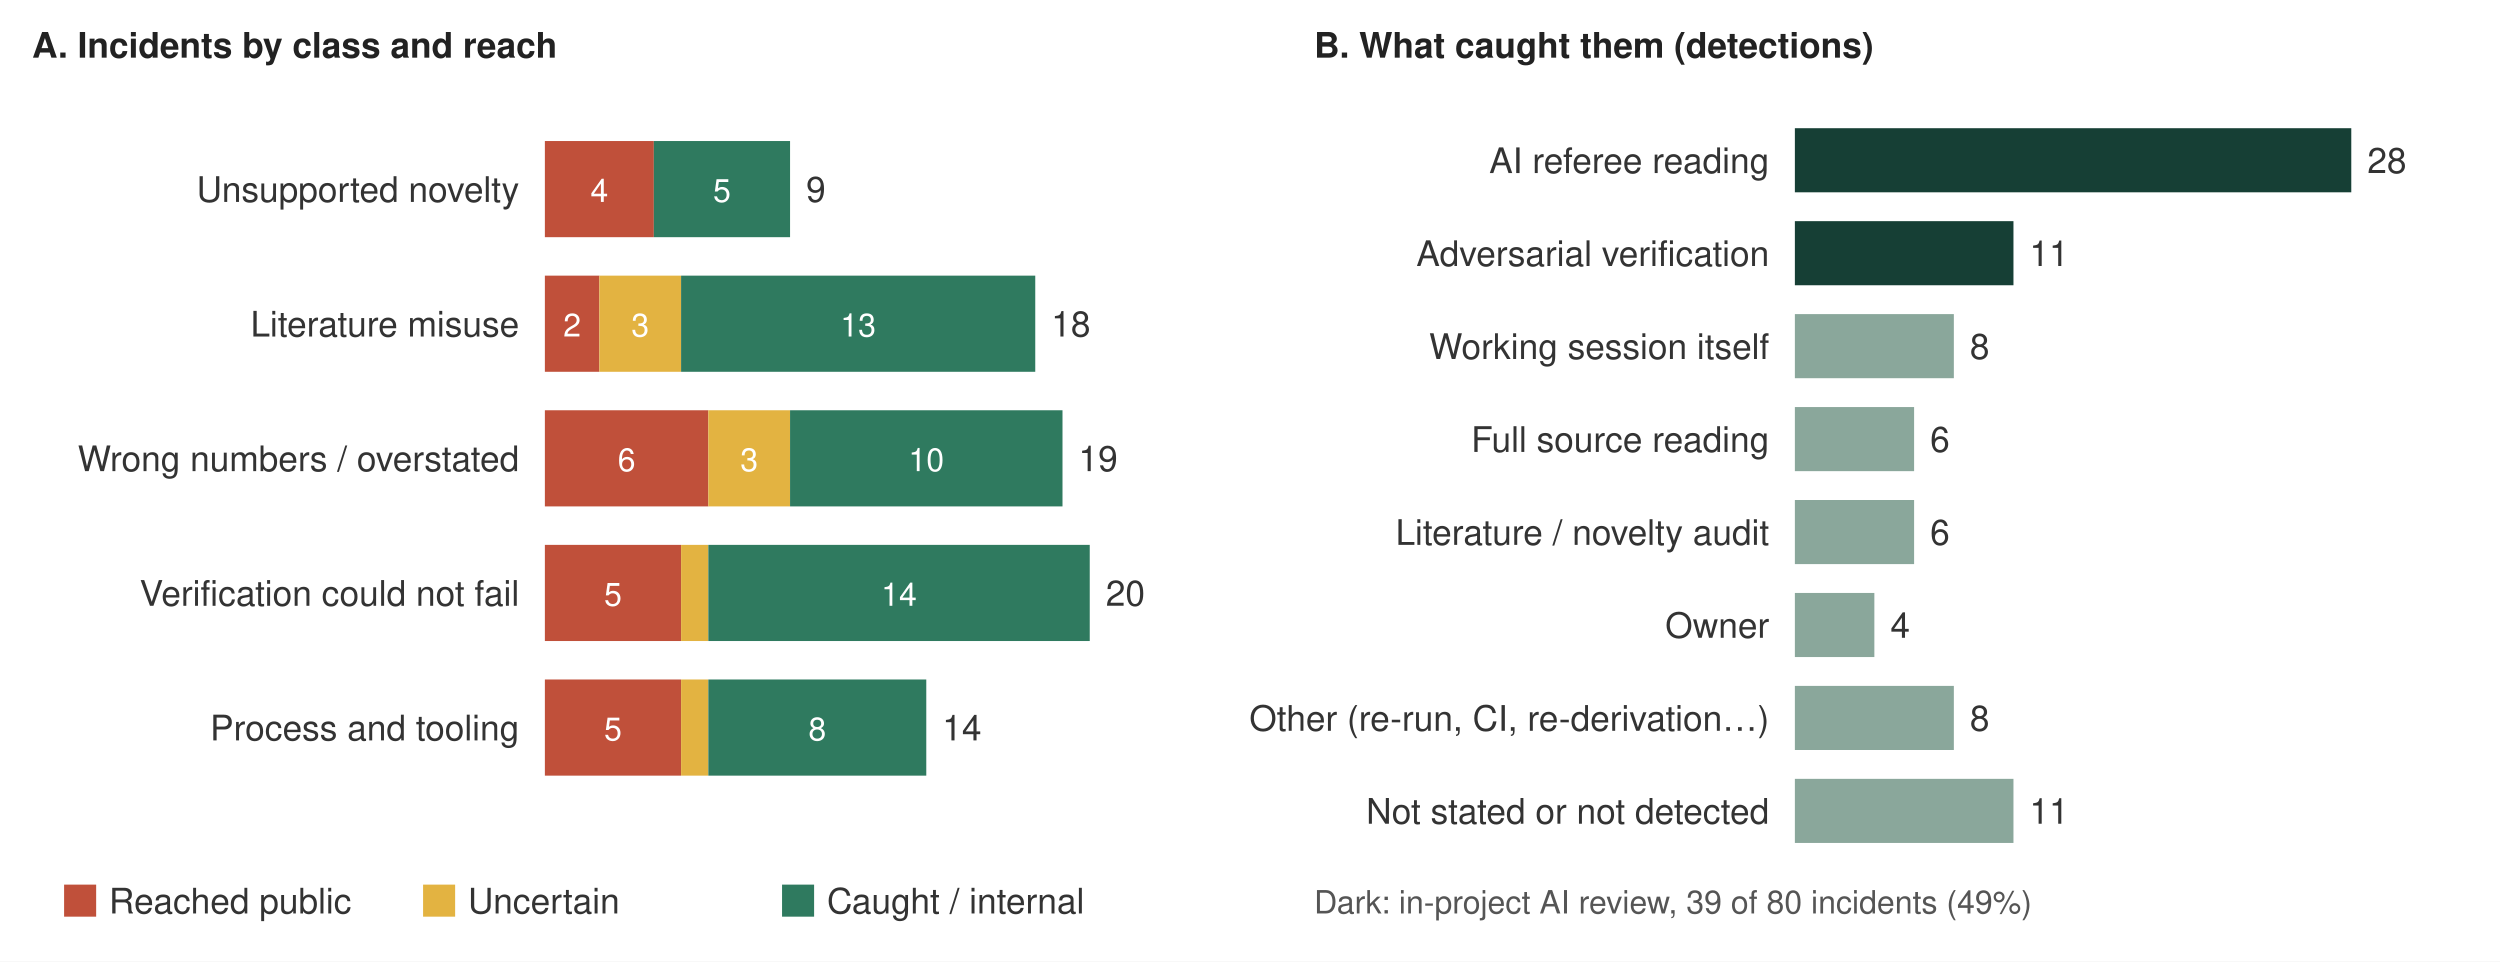
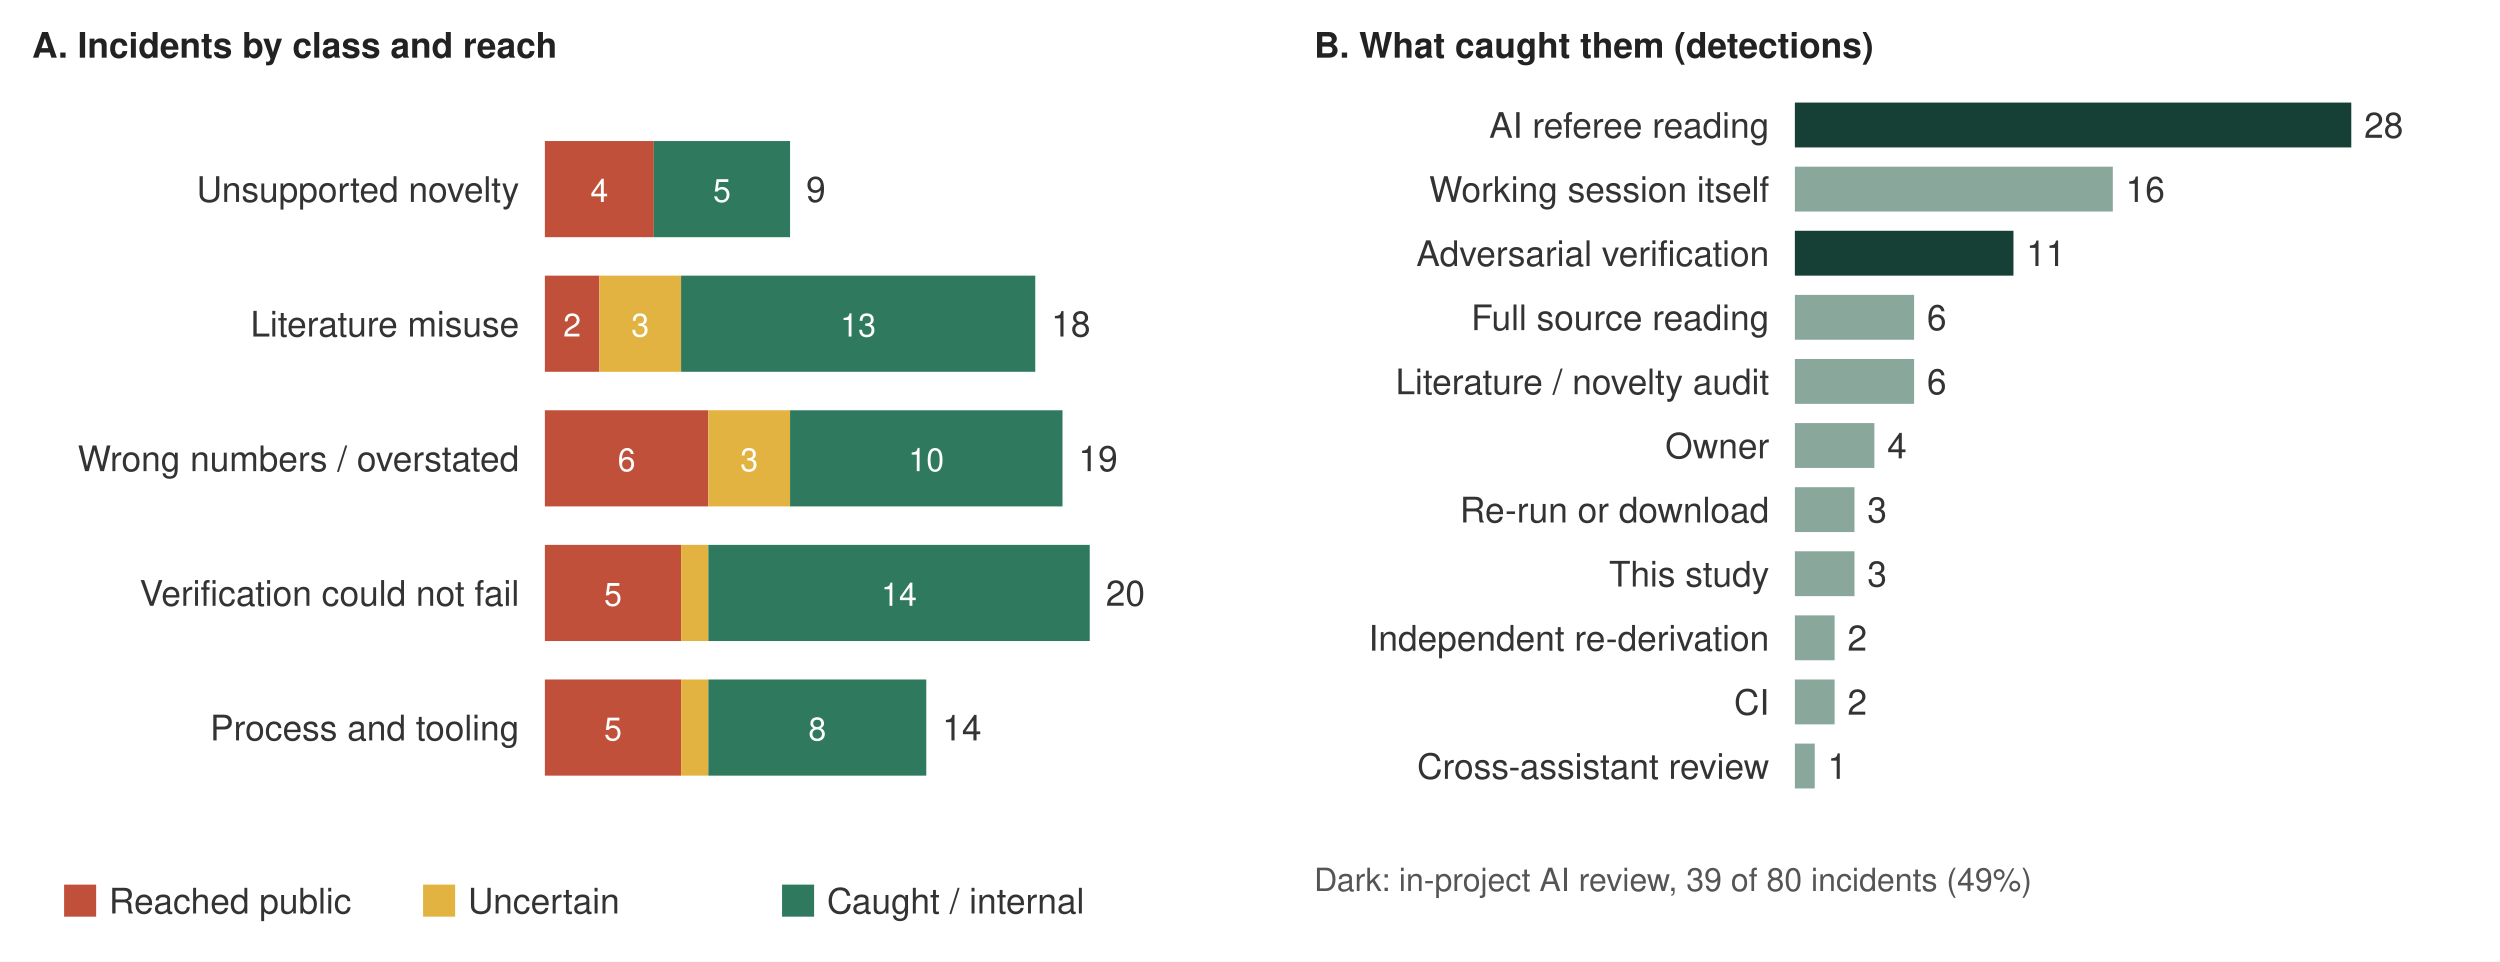
<svg xmlns="http://www.w3.org/2000/svg" viewBox="0 0 780 300" font-family="Helvetica,Arial,sans-serif" font-size="11">
  <rect width="100%" height="100%" fill="white" />
  <text x="10" y="18" font-weight="bold" fill="#222">A. Incidents by class and reach</text>
  <text x="162" y="63.0" text-anchor="end" fill="#333">Unsupported novelty</text>
  <rect x="170" y="44" width="34.0" height="30" fill="#c0503a" />
  <text x="187.0" y="63.0" text-anchor="middle" fill="white" font-size="10">4</text>
  <rect x="204.0" y="44" width="42.5" height="30" fill="#2f7a5f" />
  <text x="225.25" y="63.0" text-anchor="middle" fill="white" font-size="10">5</text>
  <text x="251.5" y="63.0" fill="#333">9</text>
  <text x="162" y="105.0" text-anchor="end" fill="#333">Literature misuse</text>
  <rect x="170" y="86" width="17.0" height="30" fill="#c0503a" />
  <text x="178.5" y="105.0" text-anchor="middle" fill="white" font-size="10">2</text>
  <rect x="187.0" y="86" width="25.5" height="30" fill="#e3b341" />
  <text x="199.75" y="105.0" text-anchor="middle" fill="white" font-size="10">3</text>
  <rect x="212.5" y="86" width="110.5" height="30" fill="#2f7a5f" />
  <text x="267.75" y="105.0" text-anchor="middle" fill="white" font-size="10">13</text>
  <text x="328.0" y="105.0" fill="#333">18</text>
  <text x="162" y="147.0" text-anchor="end" fill="#333">Wrong numbers / overstated</text>
  <rect x="170" y="128" width="51.0" height="30" fill="#c0503a" />
  <text x="195.5" y="147.0" text-anchor="middle" fill="white" font-size="10">6</text>
  <rect x="221.0" y="128" width="25.5" height="30" fill="#e3b341" />
  <text x="233.75" y="147.0" text-anchor="middle" fill="white" font-size="10">3</text>
  <rect x="246.5" y="128" width="85.0" height="30" fill="#2f7a5f" />
  <text x="289.0" y="147.0" text-anchor="middle" fill="white" font-size="10">10</text>
  <text x="336.5" y="147.0" fill="#333">19</text>
  <text x="162" y="189.0" text-anchor="end" fill="#333">Verification could not fail</text>
  <rect x="170" y="170" width="42.5" height="30" fill="#c0503a" />
  <text x="191.25" y="189.0" text-anchor="middle" fill="white" font-size="10">5</text>
  <rect x="212.5" y="170" width="8.5" height="30" fill="#e3b341" />
  <rect x="221.0" y="170" width="119.0" height="30" fill="#2f7a5f" />
  <text x="280.5" y="189.0" text-anchor="middle" fill="white" font-size="10">14</text>
  <text x="345.0" y="189.0" fill="#333">20</text>
  <text x="162" y="231.0" text-anchor="end" fill="#333">Process and tooling</text>
  <rect x="170" y="212" width="42.5" height="30" fill="#c0503a" />
  <text x="191.25" y="231.0" text-anchor="middle" fill="white" font-size="10">5</text>
  <rect x="212.5" y="212" width="8.5" height="30" fill="#e3b341" />
  <rect x="221.0" y="212" width="68.0" height="30" fill="#2f7a5f" />
  <text x="255.0" y="231.0" text-anchor="middle" fill="white" font-size="10">8</text>
  <text x="294.0" y="231.0" fill="#333">14</text>
  <rect x="20" y="276" width="10" height="10" fill="#c0503a" />
  <text x="34" y="285" fill="#333">Reached public</text>
  <rect x="132" y="276" width="10" height="10" fill="#e3b341" />
  <text x="146" y="285" fill="#333">Uncertain</text>
  <rect x="244" y="276" width="10" height="10" fill="#2f7a5f" />
  <text x="258" y="285" fill="#333">Caught / internal</text>
  <text x="410" y="18" font-weight="bold" fill="#222">B. What caught them (detections)</text>
-   <text x="552" y="54" text-anchor="end" fill="#333">AI referee reading</text>
-   <rect x="560" y="40" width="173.6" height="20" fill="#163f35" />
-   <text x="738.6" y="54" fill="#333">28</text>
+   <text x="552" y="43" text-anchor="end" fill="#333">AI referee reading</text>
+   <rect x="560" y="32" width="173.6" height="14" fill="#163f35" />
+   <text x="737.6" y="43" fill="#333">28</text>
+   <text x="552" y="63" text-anchor="end" fill="#333">Working session itself</text>
+   <rect x="560" y="52" width="99.2" height="14" fill="#8aa79b" />
+   <text x="663.2" y="63" fill="#333">16</text>
  <text x="552" y="83" text-anchor="end" fill="#333">Adversarial verification</text>
-   <rect x="560" y="69" width="68.2" height="20" fill="#163f35" />
-   <text x="633.2" y="83" fill="#333">11</text>
-   <text x="552" y="112" text-anchor="end" fill="#333">Working session itself</text>
-   <rect x="560" y="98" width="49.6" height="20" fill="#8aa79b" />
-   <text x="614.6" y="112" fill="#333">8</text>
-   <text x="552" y="141" text-anchor="end" fill="#333">Full source reading</text>
-   <rect x="560" y="127" width="37.2" height="20" fill="#8aa79b" />
-   <text x="602.2" y="141" fill="#333">6</text>
-   <text x="552" y="170" text-anchor="end" fill="#333">Literature / novelty audit</text>
-   <rect x="560" y="156" width="37.2" height="20" fill="#8aa79b" />
-   <text x="602.2" y="170" fill="#333">6</text>
-   <text x="552" y="199" text-anchor="end" fill="#333">Owner</text>
-   <rect x="560" y="185" width="24.8" height="20" fill="#8aa79b" />
-   <text x="589.8" y="199" fill="#333">4</text>
-   <text x="552" y="228" text-anchor="end" fill="#333">Other (re-run, CI, re-derivation…)</text>
-   <rect x="560" y="214" width="49.6" height="20" fill="#8aa79b" />
-   <text x="614.6" y="228" fill="#333">8</text>
-   <text x="552" y="257" text-anchor="end" fill="#333">Not stated or not detected</text>
-   <rect x="560" y="243" width="68.2" height="20" fill="#8aa79b" />
-   <text x="633.2" y="257" fill="#333">11</text>
-   <text x="410" y="285" fill="#555" font-size="10">Dark: in-project AI review, 39 of 80 incidents (49%)</text>
+   <rect x="560" y="72" width="68.2" height="14" fill="#163f35" />
+   <text x="632.2" y="83" fill="#333">11</text>
+   <text x="552" y="103" text-anchor="end" fill="#333">Full source reading</text>
+   <rect x="560" y="92" width="37.2" height="14" fill="#8aa79b" />
+   <text x="601.2" y="103" fill="#333">6</text>
+   <text x="552" y="123" text-anchor="end" fill="#333">Literature / novelty audit</text>
+   <rect x="560" y="112" width="37.2" height="14" fill="#8aa79b" />
+   <text x="601.2" y="123" fill="#333">6</text>
+   <text x="552" y="143" text-anchor="end" fill="#333">Owner</text>
+   <rect x="560" y="132" width="24.8" height="14" fill="#8aa79b" />
+   <text x="588.8" y="143" fill="#333">4</text>
+   <text x="552" y="163" text-anchor="end" fill="#333">Re-run or download</text>
+   <rect x="560" y="152" width="18.6" height="14" fill="#8aa79b" />
+   <text x="582.6" y="163" fill="#333">3</text>
+   <text x="552" y="183" text-anchor="end" fill="#333">This study</text>
+   <rect x="560" y="172" width="18.6" height="14" fill="#8aa79b" />
+   <text x="582.6" y="183" fill="#333">3</text>
+   <text x="552" y="203" text-anchor="end" fill="#333">Independent re-derivation</text>
+   <rect x="560" y="192" width="12.4" height="14" fill="#8aa79b" />
+   <text x="576.4" y="203" fill="#333">2</text>
+   <text x="552" y="223" text-anchor="end" fill="#333">CI</text>
+   <rect x="560" y="212" width="12.4" height="14" fill="#8aa79b" />
+   <text x="576.4" y="223" fill="#333">2</text>
+   <text x="552" y="243" text-anchor="end" fill="#333">Cross-assistant review</text>
+   <rect x="560" y="232" width="6.2" height="14" fill="#8aa79b" />
+   <text x="570.2" y="243" fill="#333">1</text>
+   <text x="410" y="278" fill="#555" font-size="10">Dark: in-project AI review, 39 of 80 incidents (49%)</text>
</svg>
